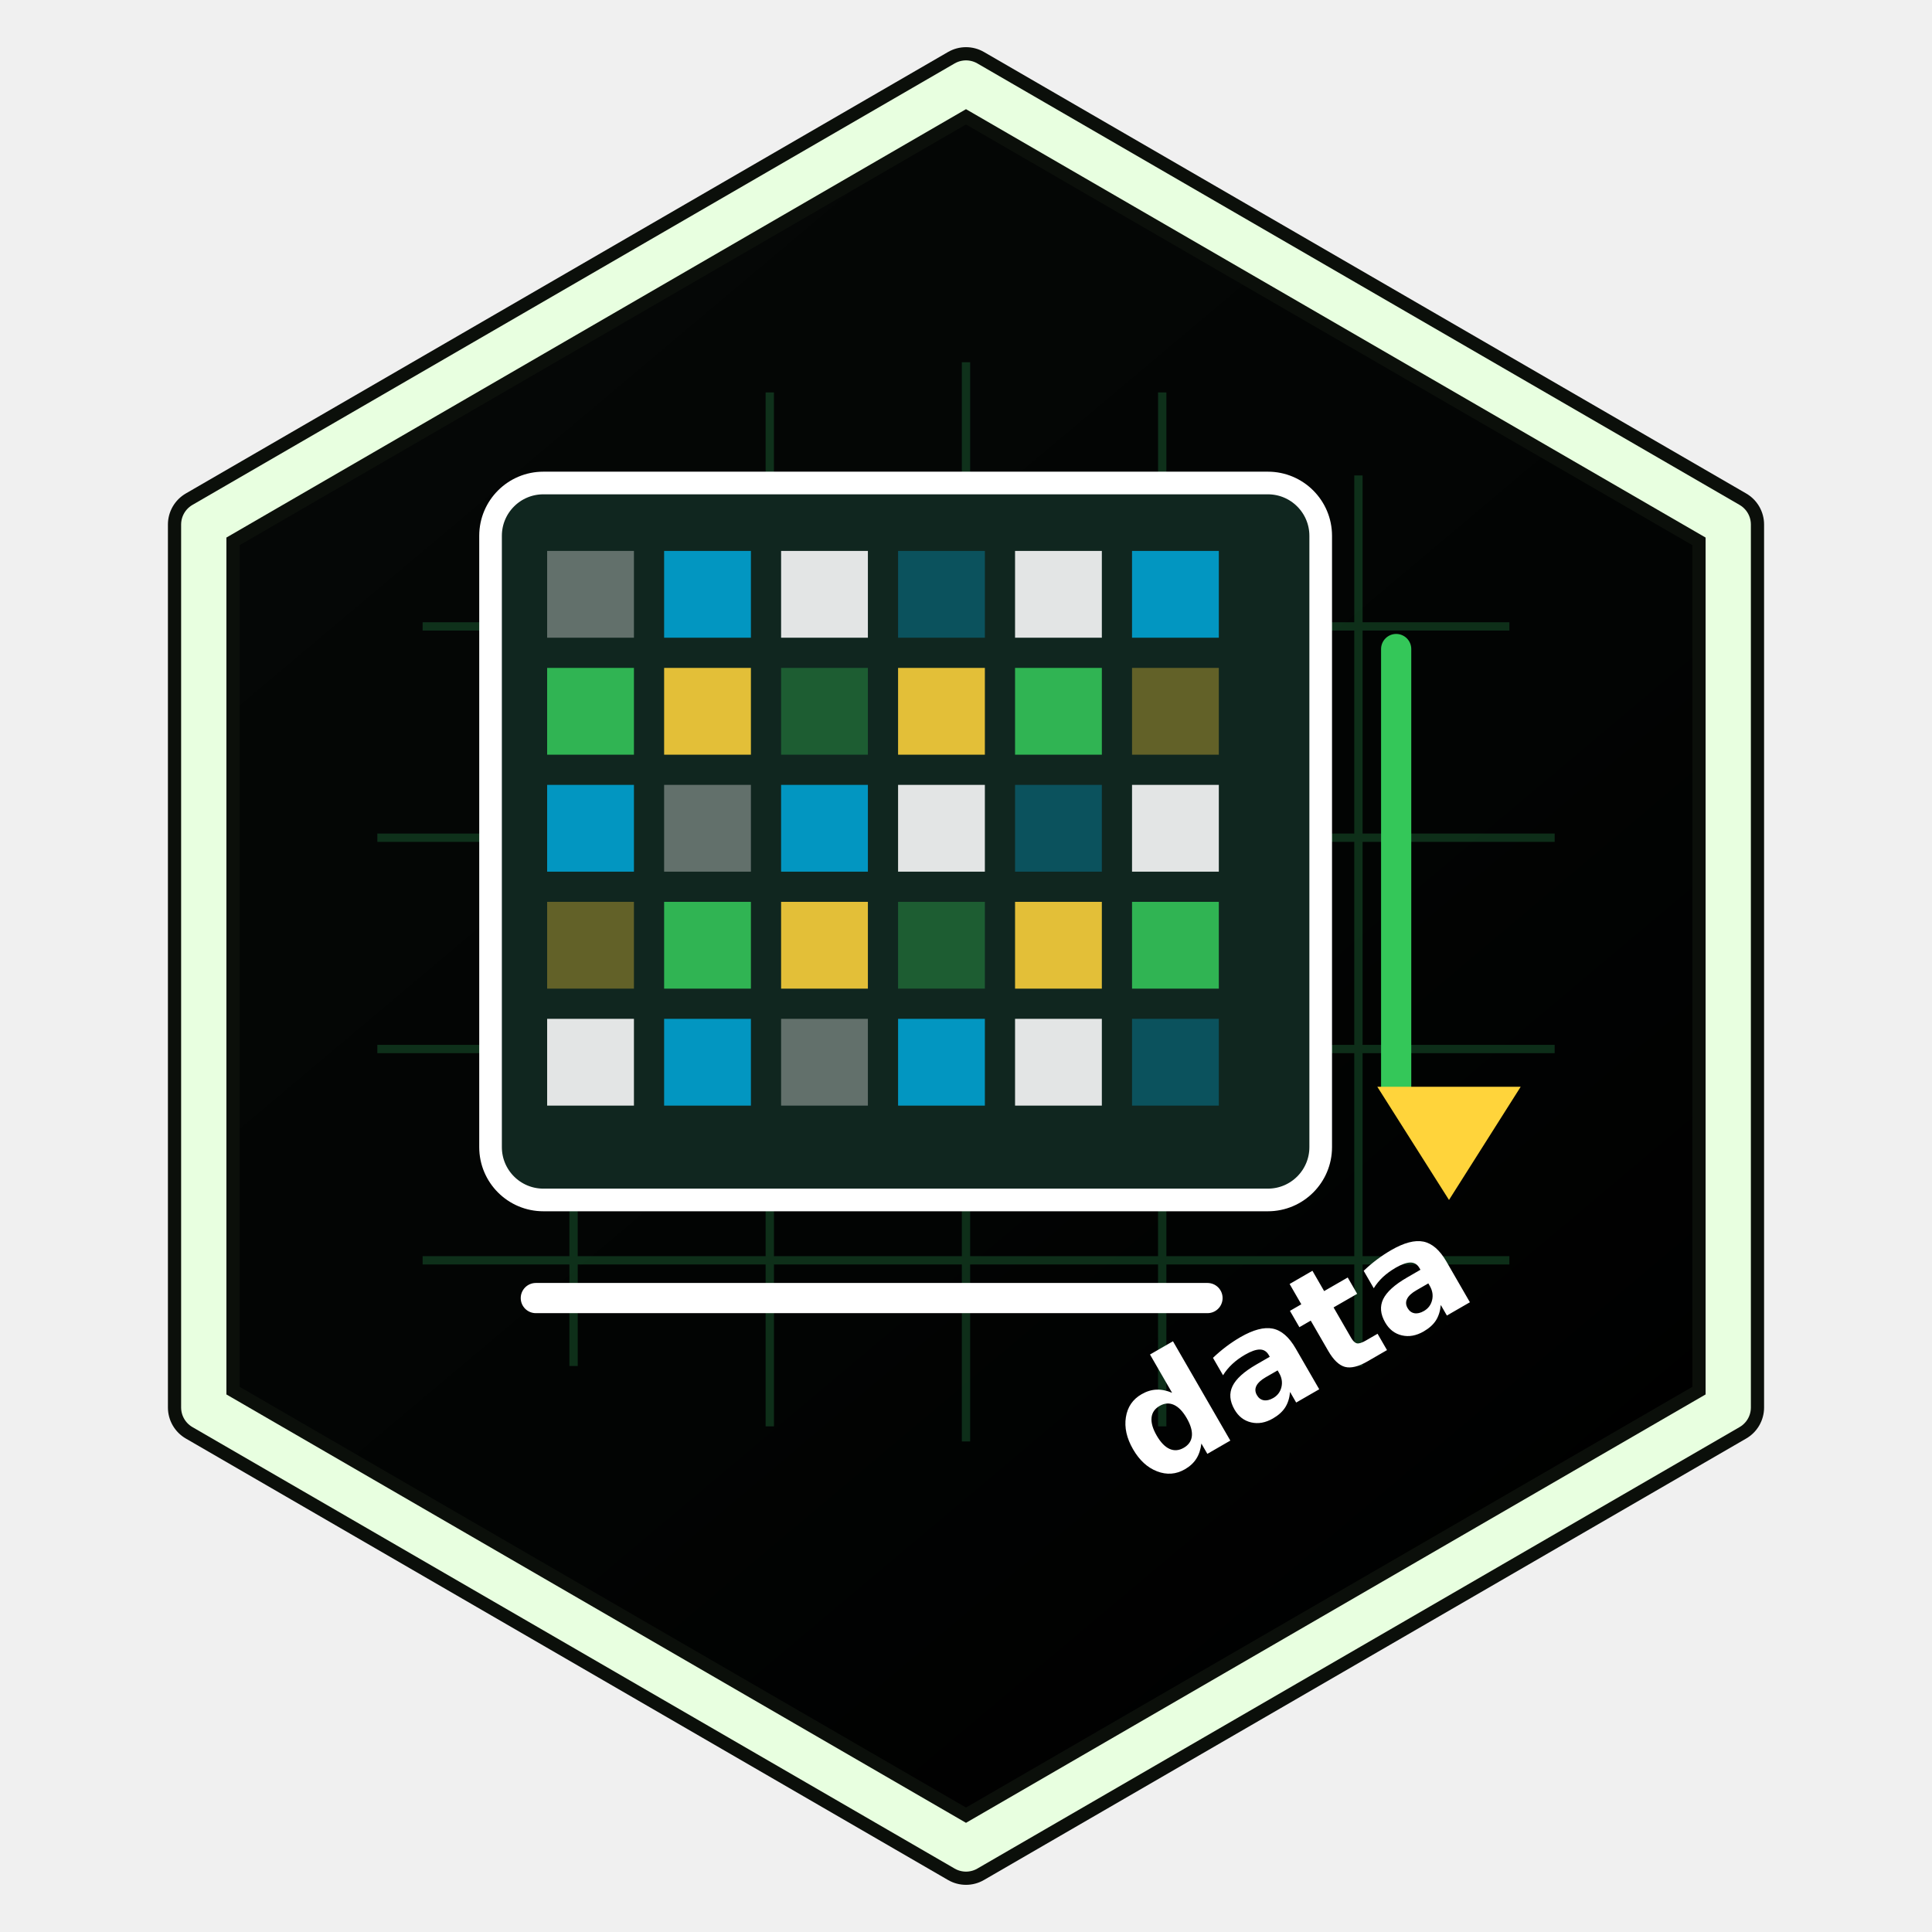
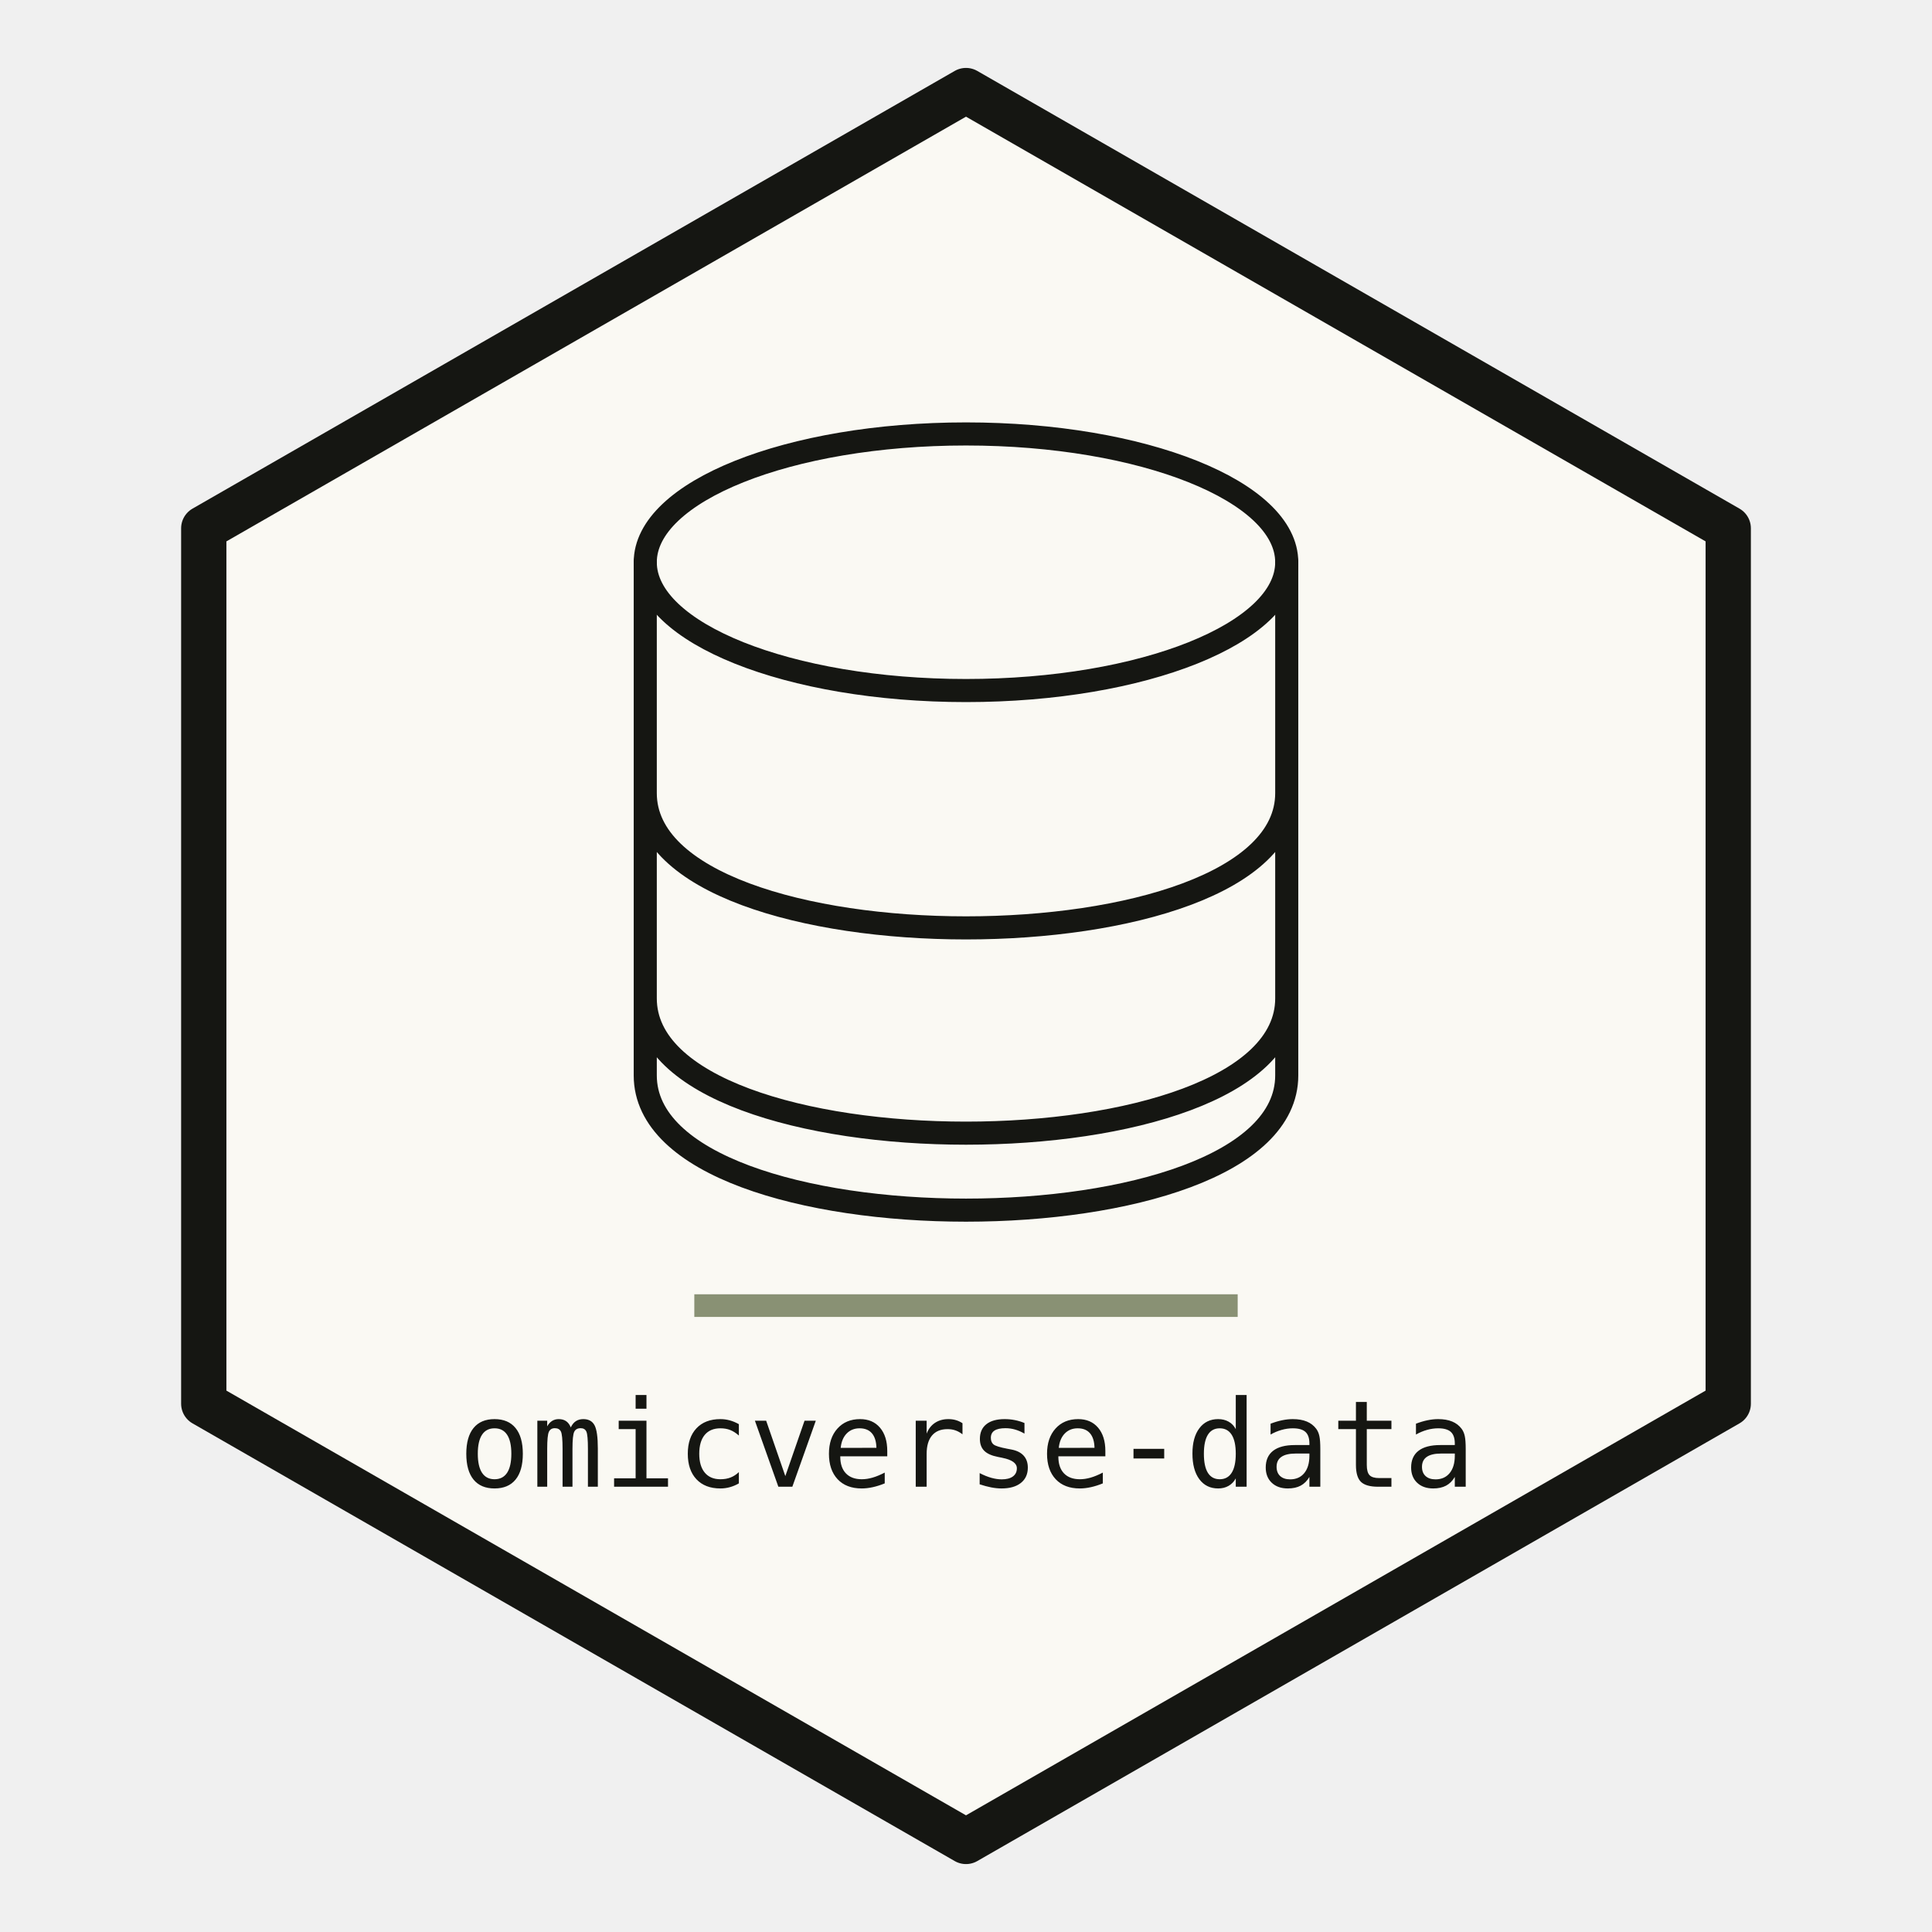
- <svg xmlns="http://www.w3.org/2000/svg" viewBox="0 0 512 512" role="img" aria-labelledby="title desc">
-   <defs>
-     <linearGradient id="bg" x1="112" y1="90" x2="398" y2="430" gradientUnits="userSpaceOnUse">
-       <stop offset="0" stop-color="#050706" />
-       <stop offset=".58" stop-color="#020403" />
-       <stop offset="1" stop-color="#000000" />
-     </linearGradient>
-   </defs>
-   <polygon points="256,34 450,146 450,368 256,480 62,368 62,146" fill="#000000" opacity=".34" />
-   <polygon points="256,22 458,139 458,373 256,490 54,373 54,139" fill="url(#bg)" stroke="#0B0F0A" stroke-width="19" stroke-linejoin="round" />
-   <polygon points="256,22 458,139 458,373 256,490 54,373 54,139" fill="none" stroke="#E8FFE0" stroke-width="12" stroke-linejoin="round" />
-   <g opacity=".22" stroke="#37C96B" stroke-width="2.2">
-     <path d="M112 166h288M100 222h312M100 278h312M112 334h288" />
-     <path d="M152 126v236M204 104v274M256 96v286M308 104v274M360 126v236" />
+ <svg xmlns="http://www.w3.org/2000/svg" viewBox="0 0 512 512" width="512" height="512">
+   <polygon points="256,24 458,140 458,372 256,488 54,372 54,140" fill="#faf9f3" stroke="#151612" stroke-width="12" stroke-linejoin="round" />
+   <g transform="translate(86 47) scale(3.4)" fill="none" stroke="#151612" stroke-width="1.8" stroke-linecap="round" stroke-linejoin="round">
+     <path d="M25 30v40c0 14 50 14 50 0V30M25 48c0 14 50 14 50 0M25 64c0 14 50 14 50 0" />
+     <ellipse cx="50" cy="30" rx="25" ry="10" />
  </g>
-   <g id="motif">
-     <rect x="130" y="128" width="220" height="190" rx="14" fill="#10261f" stroke="#FFFFFF" stroke-width="6" />
-     <rect x="145" y="146" width="23" height="23" fill="#FFFFFF" opacity=".34" />
-     <rect x="145" y="177" width="23" height="23" fill="#34C759" opacity=".88" />
-     <rect x="145" y="208" width="23" height="23" fill="#00A6D6" opacity=".88" />
-     <rect x="145" y="239" width="23" height="23" fill="#FFD43B" opacity=".34" />
-     <rect x="145" y="270" width="23" height="23" fill="#FFFFFF" opacity=".88" />
-     <rect x="176" y="146" width="23" height="23" fill="#00A6D6" opacity=".88" />
-     <rect x="176" y="177" width="23" height="23" fill="#FFD43B" opacity=".88" />
-     <rect x="176" y="208" width="23" height="23" fill="#FFFFFF" opacity=".34" />
-     <rect x="176" y="239" width="23" height="23" fill="#34C759" opacity=".88" />
-     <rect x="176" y="270" width="23" height="23" fill="#00A6D6" opacity=".88" />
-     <rect x="207" y="146" width="23" height="23" fill="#FFFFFF" opacity=".88" />
-     <rect x="207" y="177" width="23" height="23" fill="#34C759" opacity=".34" />
-     <rect x="207" y="208" width="23" height="23" fill="#00A6D6" opacity=".88" />
-     <rect x="207" y="239" width="23" height="23" fill="#FFD43B" opacity=".88" />
-     <rect x="207" y="270" width="23" height="23" fill="#FFFFFF" opacity=".34" />
-     <rect x="238" y="146" width="23" height="23" fill="#00A6D6" opacity=".34" />
-     <rect x="238" y="177" width="23" height="23" fill="#FFD43B" opacity=".88" />
-     <rect x="238" y="208" width="23" height="23" fill="#FFFFFF" opacity=".88" />
-     <rect x="238" y="239" width="23" height="23" fill="#34C759" opacity=".34" />
-     <rect x="238" y="270" width="23" height="23" fill="#00A6D6" opacity=".88" />
-     <rect x="269" y="146" width="23" height="23" fill="#FFFFFF" opacity=".88" />
-     <rect x="269" y="177" width="23" height="23" fill="#34C759" opacity=".88" />
-     <rect x="269" y="208" width="23" height="23" fill="#00A6D6" opacity=".34" />
-     <rect x="269" y="239" width="23" height="23" fill="#FFD43B" opacity=".88" />
-     <rect x="269" y="270" width="23" height="23" fill="#FFFFFF" opacity=".88" />
-     <rect x="300" y="146" width="23" height="23" fill="#00A6D6" opacity=".88" />
-     <rect x="300" y="177" width="23" height="23" fill="#FFD43B" opacity=".34" />
-     <rect x="300" y="208" width="23" height="23" fill="#FFFFFF" opacity=".88" />
-     <rect x="300" y="239" width="23" height="23" fill="#34C759" opacity=".88" />
-     <rect x="300" y="270" width="23" height="23" fill="#00A6D6" opacity=".34" />
-     <path d="M370 172v116" stroke="#34C759" stroke-width="8" stroke-linecap="round" />
-     <path d="M365 288h38l-19 30z" fill="#FFD43B" />
-     <path d="M142 344h178" stroke="#FFFFFF" stroke-width="8" stroke-linecap="round" />
-   </g>
-   <path id="label" d="M310.62,369.11 L304.76,358.96 L310.85,355.45 L326.05,381.77 L319.96,385.29 L318.38,382.55 Q318.09,384.94 317.03,386.59 Q315.98,388.24 314.00,389.38 Q310.50,391.40 306.64,389.92 Q302.78,388.43 300.26,384.05 Q297.73,379.67 298.37,375.59 Q299.01,371.51 302.52,369.49 Q304.47,368.36 306.44,368.27 Q308.41,368.18 310.62,369.11 Z M313.71,383.68 Q315.65,382.56 315.86,380.55 Q316.06,378.54 314.50,375.83 Q312.93,373.12 311.09,372.30 Q309.25,371.46 307.30,372.59 Q305.37,373.70 305.17,375.71 Q304.97,377.72 306.53,380.43 Q308.09,383.14 309.94,383.97 Q311.78,384.80 313.71,383.68 Z M335.43,364.98 Q333.54,366.08 332.95,367.28 Q332.37,368.46 333.09,369.72 Q333.75,370.87 334.90,371.08 Q336.05,371.28 337.42,370.49 Q339.12,369.51 339.59,367.61 Q340.05,365.70 338.98,363.86 L338.58,363.17 L335.43,364.98 Z M343.37,357.36 L349.61,368.17 L343.50,371.69 L341.88,368.88 Q341.66,371.31 340.59,372.98 Q339.52,374.65 337.34,375.91 Q334.40,377.61 331.57,376.95 Q328.74,376.29 327.16,373.55 Q325.24,370.21 326.63,367.34 Q328.02,364.46 332.93,361.62 L336.50,359.56 L336.23,359.09 Q335.40,357.65 333.88,357.64 Q332.36,357.62 329.95,359.01 Q328.01,360.13 326.56,361.49 Q325.11,362.85 324.12,364.46 L321.45,359.84 Q323.13,358.24 324.95,356.86 Q326.77,355.49 328.73,354.35 Q333.86,351.40 337.30,352.10 Q340.74,352.80 343.37,357.36 Z M347.81,336.77 L350.91,342.15 L357.16,338.55 L359.66,342.88 L353.41,346.48 L358.05,354.52 Q358.81,355.84 359.61,356.00 Q360.40,356.16 361.96,355.26 L365.07,353.46 L367.57,357.79 L362.38,360.79 Q358.79,362.86 356.43,362.24 Q354.07,361.60 352.00,358.01 L347.36,349.98 L344.35,351.72 L341.85,347.39 L344.86,345.65 L341.76,340.27 L347.81,336.77 Z M375.37,341.93 Q373.47,343.02 372.89,344.22 Q372.30,345.41 373.03,346.66 Q373.69,347.81 374.84,348.02 Q375.98,348.22 377.35,347.43 Q379.06,346.45 379.52,344.55 Q379.98,342.65 378.92,340.80 L378.52,340.11 L375.37,341.93 Z M383.30,334.30 L389.54,345.11 L383.44,348.63 L381.82,345.83 Q381.60,348.25 380.53,349.93 Q379.46,351.59 377.28,352.85 Q374.33,354.55 371.51,353.89 Q368.68,353.23 367.10,350.49 Q365.17,347.16 366.56,344.28 Q367.96,341.40 372.86,338.57 L376.43,336.50 L376.16,336.03 Q375.33,334.59 373.81,334.58 Q372.29,334.57 369.89,335.95 Q367.95,337.08 366.49,338.43 Q365.05,339.79 364.06,341.40 L361.39,336.78 Q363.06,335.18 364.88,333.81 Q366.71,332.43 368.67,331.30 Q373.79,328.34 377.23,329.04 Q380.67,329.75 383.30,334.30 Z" fill="#FFFFFF" />
+   <path d="M184 346h144" stroke="#899174" stroke-width="6" />
+   <path fill="#151612" transform="translate(121.4309 394) scale(1 -1)" d="M9.625 15.485 Q7.44 15.485 6.315 13.78 Q5.19 12.08 5.19 8.735 Q5.19 5.405 6.315 3.695 Q7.44 1.985 9.625 1.985 Q11.83 1.985 12.955 3.695 Q14.08 5.405 14.08 8.735 Q14.08 12.08 12.955 13.78 Q11.83 15.485 9.625 15.485 Z M9.625 17.92 Q13.265 17.92 15.195 15.56 Q17.125 13.205 17.125 8.735 Q17.125 4.25 15.2 1.895 Q13.28 -0.455 9.625 -0.455 Q5.985 -0.455 4.06 1.895 Q2.14 4.25 2.14 8.735 Q2.14 13.205 4.06 15.56 Q5.985 17.92 9.625 17.92 Z M29.831 15.72 Q30.361 16.845 31.181 17.38 Q32.001 17.92 33.156 17.92 Q35.266 17.92 36.131 16.285 Q37.001 14.655 37.001 10.14 L37.001 0 L34.376 0 L34.376 10.015 Q34.376 13.72 33.961 14.615 Q33.546 15.515 32.456 15.515 Q31.206 15.515 30.741 14.555 Q30.281 13.595 30.281 10.015 L30.281 0 L27.656 0 L27.656 10.015 Q27.656 13.765 27.211 14.64 Q26.766 15.515 25.611 15.515 Q24.471 15.515 24.026 14.555 Q23.581 13.595 23.581 10.015 L23.581 0 L20.971 0 L20.971 17.5 L23.581 17.5 L23.581 16 Q24.096 16.94 24.866 17.43 Q25.641 17.92 26.626 17.92 Q27.811 17.92 28.601 17.375 Q29.391 16.83 29.831 15.72 Z M42.531 17.5 L49.891 17.5 L49.891 2.235 L55.596 2.235 L55.596 0 L41.311 0 L41.311 2.235 L47.016 2.235 L47.016 15.265 L42.531 15.265 L42.531 17.5 Z M47.016 24.315 L49.891 24.315 L49.891 20.67 L47.016 20.67 L47.016 24.315 Z M74.377 0.89 Q73.217 0.22 71.992 -0.115 Q70.767 -0.455 69.487 -0.455 Q65.422 -0.455 63.132 1.98 Q60.842 4.42 60.842 8.735 Q60.842 13.045 63.132 15.48 Q65.422 17.92 69.487 17.92 Q70.752 17.92 71.952 17.59 Q73.157 17.265 74.377 16.58 L74.377 13.565 Q73.237 14.58 72.087 15.03 Q70.937 15.485 69.487 15.485 Q66.782 15.485 65.327 13.735 Q63.877 11.985 63.877 8.735 Q63.877 5.5 65.337 3.74 Q66.797 1.985 69.487 1.985 Q70.987 1.985 72.172 2.445 Q73.362 2.905 74.377 3.875 L74.377 0.89 Z M78.627 17.5 L81.608 17.5 L86.688 2.815 L91.782 17.5 L94.767 17.5 L88.547 0 L84.843 0 L78.627 17.5 Z M113.703 9.47 L113.703 8.065 L101.248 8.065 L101.248 7.97 Q101.248 5.11 102.738 3.545 Q104.233 1.985 106.953 1.985 Q108.328 1.985 109.828 2.42 Q111.328 2.86 113.033 3.75 L113.033 0.89 Q111.393 0.22 109.868 -0.115 Q108.343 -0.455 106.923 -0.455 Q102.843 -0.455 100.543 1.99 Q98.248 4.44 98.248 8.735 Q98.248 12.92 100.498 15.42 Q102.748 17.92 106.498 17.92 Q109.843 17.92 111.773 15.655 Q113.703 13.39 113.703 9.47 Z M110.828 10.315 Q110.768 12.845 109.633 14.165 Q108.498 15.485 106.373 15.485 Q104.298 15.485 102.953 14.11 Q101.608 12.735 101.358 10.295 L110.828 10.315 Z M133.639 13.89 Q132.719 14.61 131.764 14.935 Q130.814 15.265 129.674 15.265 Q126.984 15.265 125.559 13.575 Q124.139 11.89 124.139 8.705 L124.139 0 L121.249 0 L121.249 17.5 L124.139 17.5 L124.139 14.08 Q124.859 15.94 126.349 16.93 Q127.844 17.92 129.889 17.92 Q130.954 17.92 131.874 17.655 Q132.799 17.39 133.639 16.83 L133.639 13.89 Z M150.064 16.89 L150.064 14.08 Q148.829 14.795 147.579 15.155 Q146.329 15.515 145.029 15.515 Q143.079 15.515 142.114 14.88 Q141.154 14.25 141.154 12.955 Q141.154 11.78 141.874 11.2 Q142.594 10.625 145.454 10.08 L146.609 9.86 Q148.749 9.455 149.849 8.235 Q150.954 7.015 150.954 5.065 Q150.954 2.47 149.109 1.005 Q147.264 -0.455 143.984 -0.455 Q142.689 -0.455 141.264 -0.18 Q139.844 0.095 138.189 0.64 L138.189 3.61 Q139.799 2.78 141.264 2.365 Q142.734 1.955 144.049 1.955 Q145.954 1.955 146.999 2.725 Q148.049 3.5 148.049 4.89 Q148.049 6.89 144.219 7.655 L144.094 7.69 L143.014 7.905 Q140.529 8.39 139.389 9.54 Q138.249 10.69 138.249 12.67 Q138.249 15.19 139.949 16.555 Q141.654 17.92 144.814 17.92 Q146.219 17.92 147.514 17.66 Q148.814 17.405 150.064 16.89 Z M171.5 9.47 L171.5 8.065 L159.045 8.065 L159.045 7.97 Q159.045 5.11 160.535 3.545 Q162.03 1.985 164.75 1.985 Q166.125 1.985 167.625 2.42 Q169.125 2.86 170.83 3.75 L170.83 0.89 Q169.19 0.22 167.665 -0.115 Q166.14 -0.455 164.72 -0.455 Q160.64 -0.455 158.34 1.99 Q156.045 4.44 156.045 8.735 Q156.045 12.92 158.295 15.42 Q160.545 17.92 164.295 17.92 Q167.64 17.92 169.57 15.655 Q171.5 13.39 171.5 9.47 Z M168.625 10.315 Q168.565 12.845 167.43 14.165 Q166.295 15.485 164.17 15.485 Q162.095 15.485 160.75 14.11 Q159.405 12.735 159.155 10.295 L168.625 10.315 Z M178.956 10.045 L187.096 10.045 L187.096 7.485 L178.956 7.485 L178.956 10.045 Z M206.061 15.265 L206.061 24.315 L208.936 24.315 L208.936 0 L206.061 0 L206.061 2.205 Q205.346 0.905 204.146 0.225 Q202.951 -0.455 201.391 -0.455 Q198.221 -0.455 196.396 2.005 Q194.576 4.47 194.576 8.795 Q194.576 13.065 196.406 15.49 Q198.236 17.92 201.391 17.92 Q202.971 17.92 204.171 17.24 Q205.376 16.565 206.061 15.265 Z M197.611 8.735 Q197.611 5.39 198.671 3.685 Q199.736 1.985 201.811 1.985 Q203.891 1.985 204.976 3.7 Q206.061 5.42 206.061 8.735 Q206.061 12.065 204.976 13.775 Q203.891 15.485 201.811 15.485 Q199.736 15.485 198.671 13.78 Q197.611 12.08 197.611 8.735 Z M222.892 8.795 L221.937 8.795 Q219.422 8.795 218.147 7.91 Q216.877 7.03 216.877 5.28 Q216.877 3.705 217.827 2.83 Q218.782 1.955 220.467 1.955 Q222.842 1.955 224.202 3.6 Q225.562 5.25 225.577 8.155 L225.577 8.795 L222.892 8.795 Z M228.467 9.985 L228.467 0 L225.577 0 L225.577 2.595 Q224.657 1.03 223.257 0.285 Q221.862 -0.455 219.862 -0.455 Q217.187 -0.455 215.592 1.055 Q214.002 2.565 214.002 5.095 Q214.002 8.015 215.962 9.53 Q217.922 11.045 221.717 11.045 L225.577 11.045 L225.577 11.5 Q225.562 13.595 224.512 14.54 Q223.467 15.485 221.172 15.485 Q219.702 15.485 218.202 15.06 Q216.702 14.64 215.282 13.83 L215.282 16.705 Q216.877 17.315 218.337 17.615 Q219.797 17.92 221.172 17.92 Q223.342 17.92 224.882 17.28 Q226.422 16.64 227.377 15.36 Q227.967 14.58 228.217 13.43 Q228.467 12.28 228.467 9.985 Z M240.782 22.47 L240.782 17.5 L247.312 17.5 L247.312 15.265 L240.782 15.265 L240.782 5.765 Q240.782 3.83 241.518 3.06 Q242.252 2.295 244.077 2.295 L247.312 2.295 L247.312 0 L243.798 0 Q240.562 0 239.232 1.295 Q237.907 2.595 237.907 5.765 L237.907 15.265 L233.232 15.265 L233.232 17.5 L237.907 17.5 L237.907 22.47 L240.782 22.47 Z M261.423 8.795 L260.468 8.795 Q257.953 8.795 256.678 7.91 Q255.408 7.03 255.408 5.28 Q255.408 3.705 256.358 2.83 Q257.313 1.955 258.998 1.955 Q261.373 1.955 262.733 3.6 Q264.093 5.25 264.108 8.155 L264.108 8.795 L261.423 8.795 Z M266.998 9.985 L266.998 0 L264.108 0 L264.108 2.595 Q263.188 1.03 261.788 0.285 Q260.393 -0.455 258.393 -0.455 Q255.718 -0.455 254.123 1.055 Q252.533 2.565 252.533 5.095 Q252.533 8.015 254.493 9.53 Q256.453 11.045 260.248 11.045 L264.108 11.045 L264.108 11.5 Q264.093 13.595 263.043 14.54 Q261.998 15.485 259.703 15.485 Q258.233 15.485 256.733 15.06 Q255.233 14.64 253.813 13.83 L253.813 16.705 Q255.408 17.315 256.868 17.615 Q258.328 17.92 259.703 17.92 Q261.873 17.92 263.413 17.28 Q264.953 16.64 265.908 15.36 Q266.498 14.58 266.748 13.43 Q266.998 12.28 266.998 9.985 Z" />
</svg>
